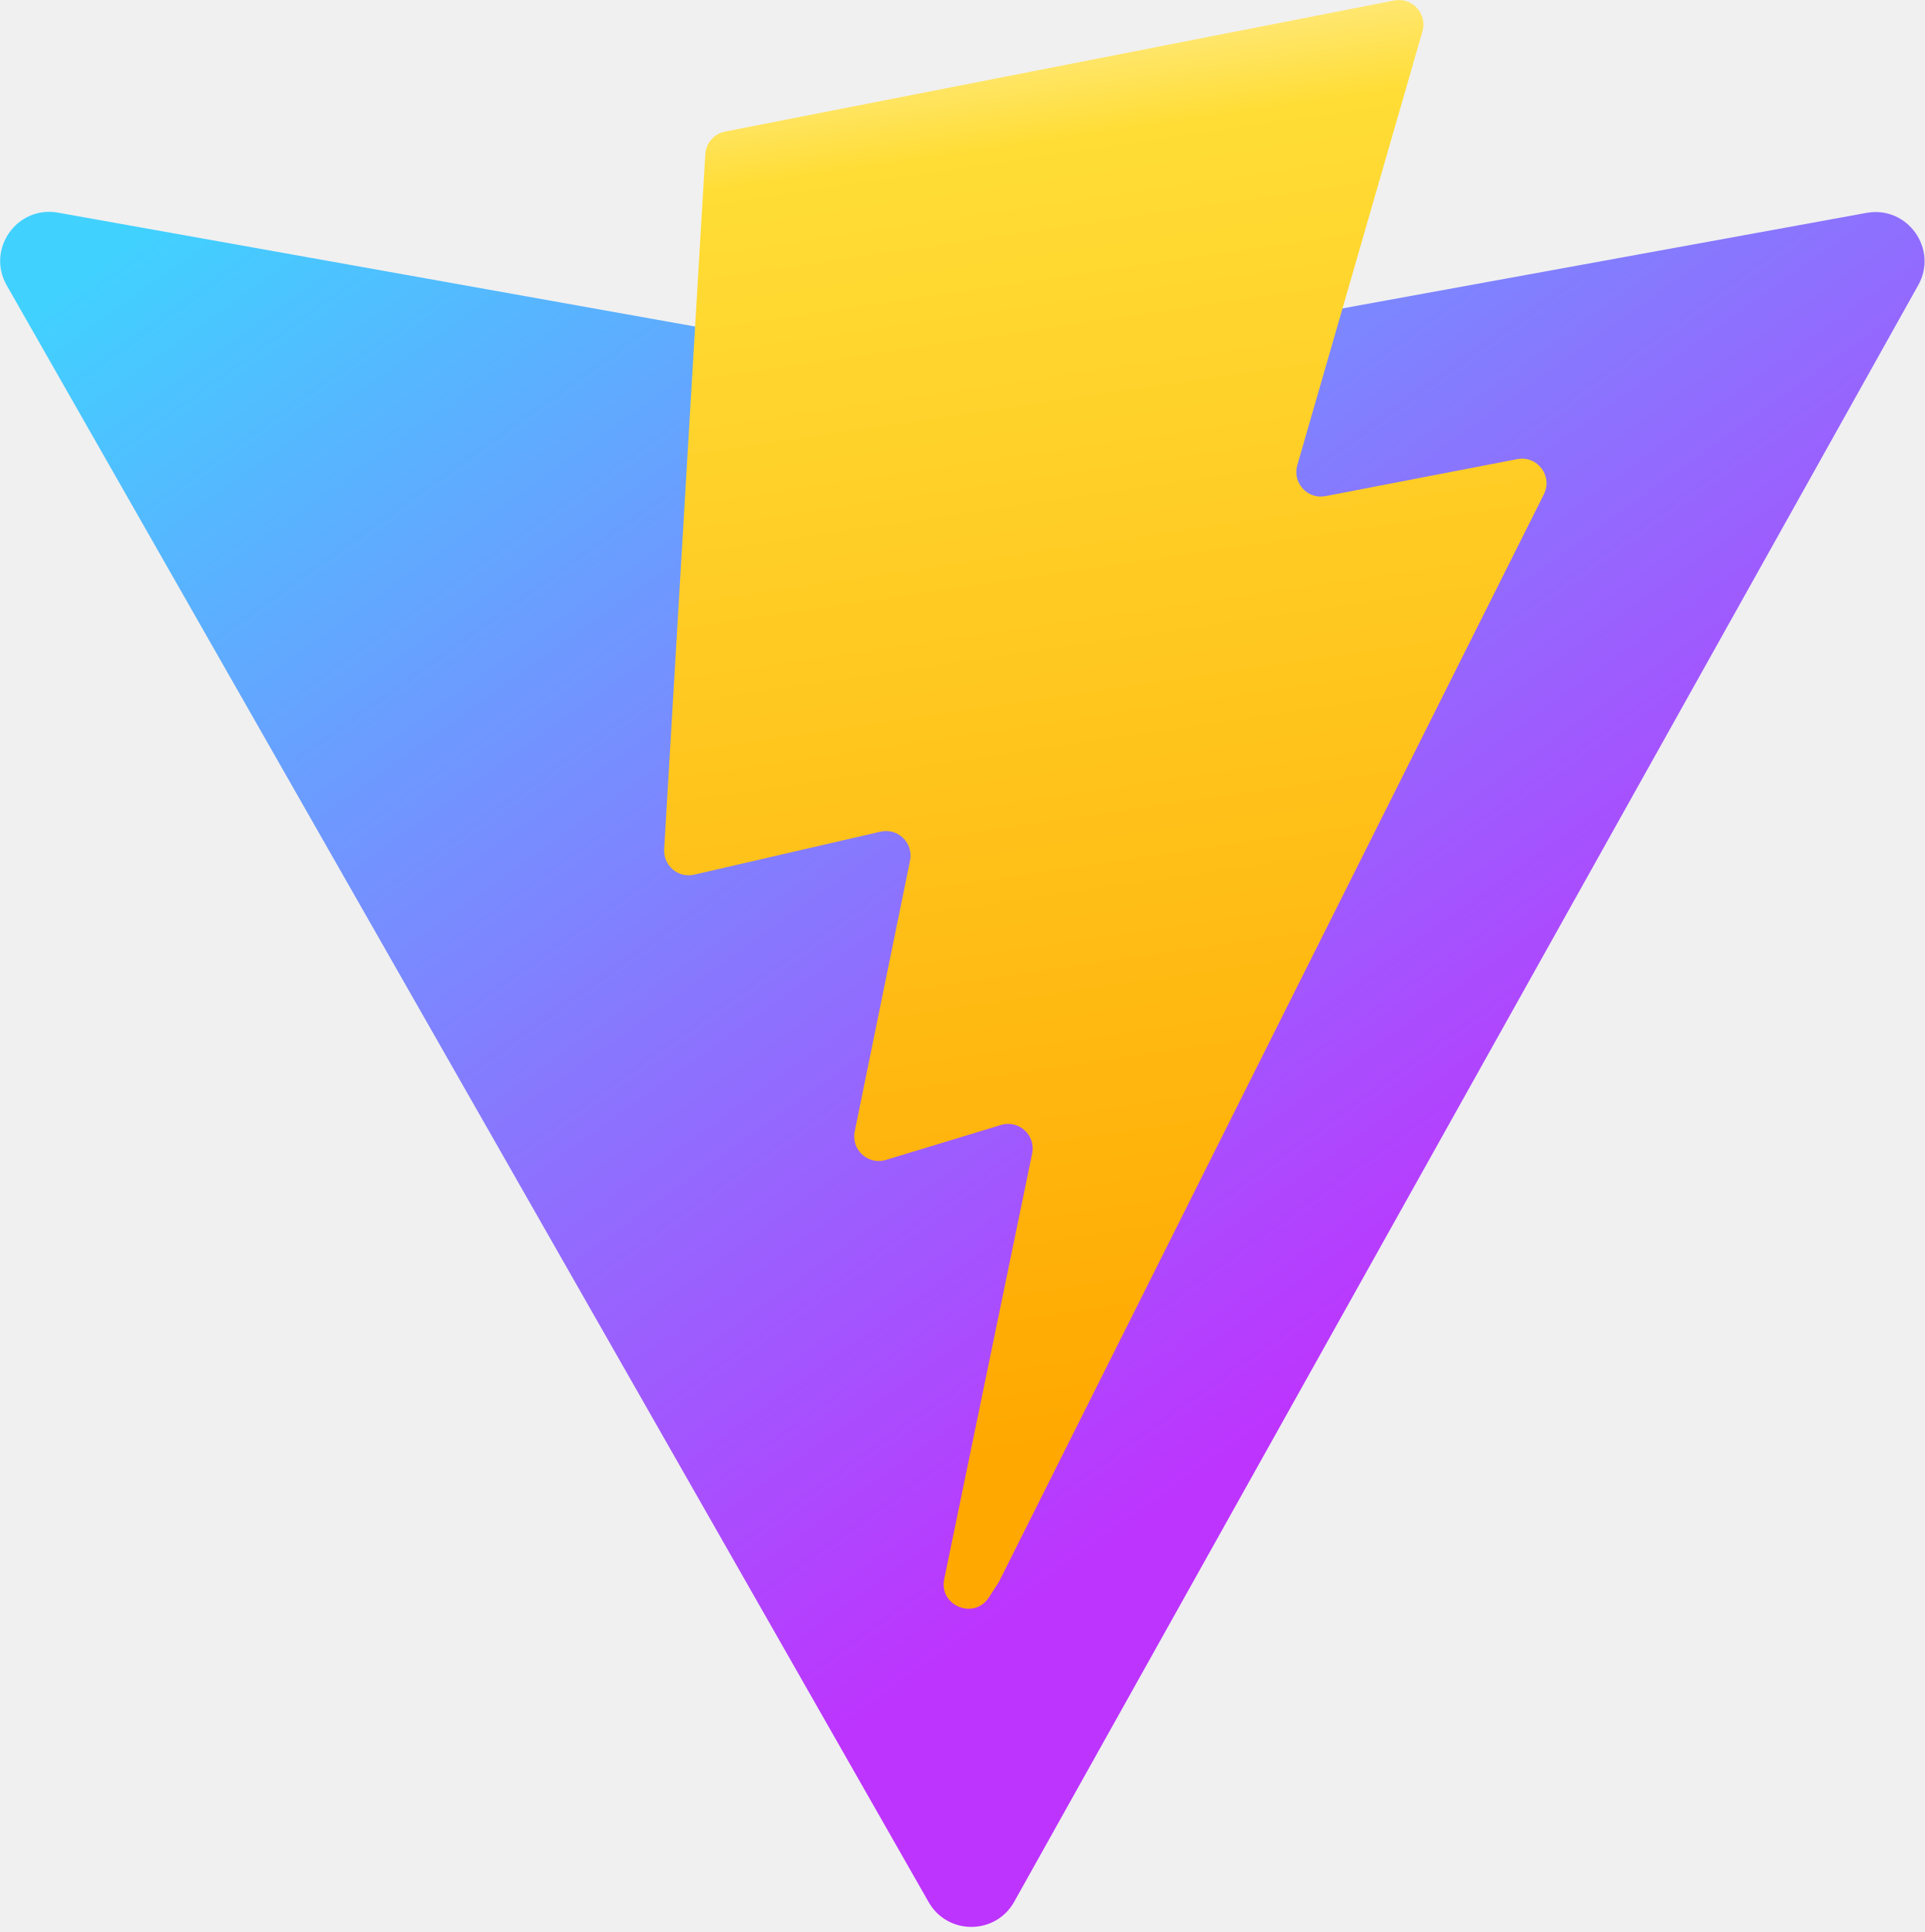
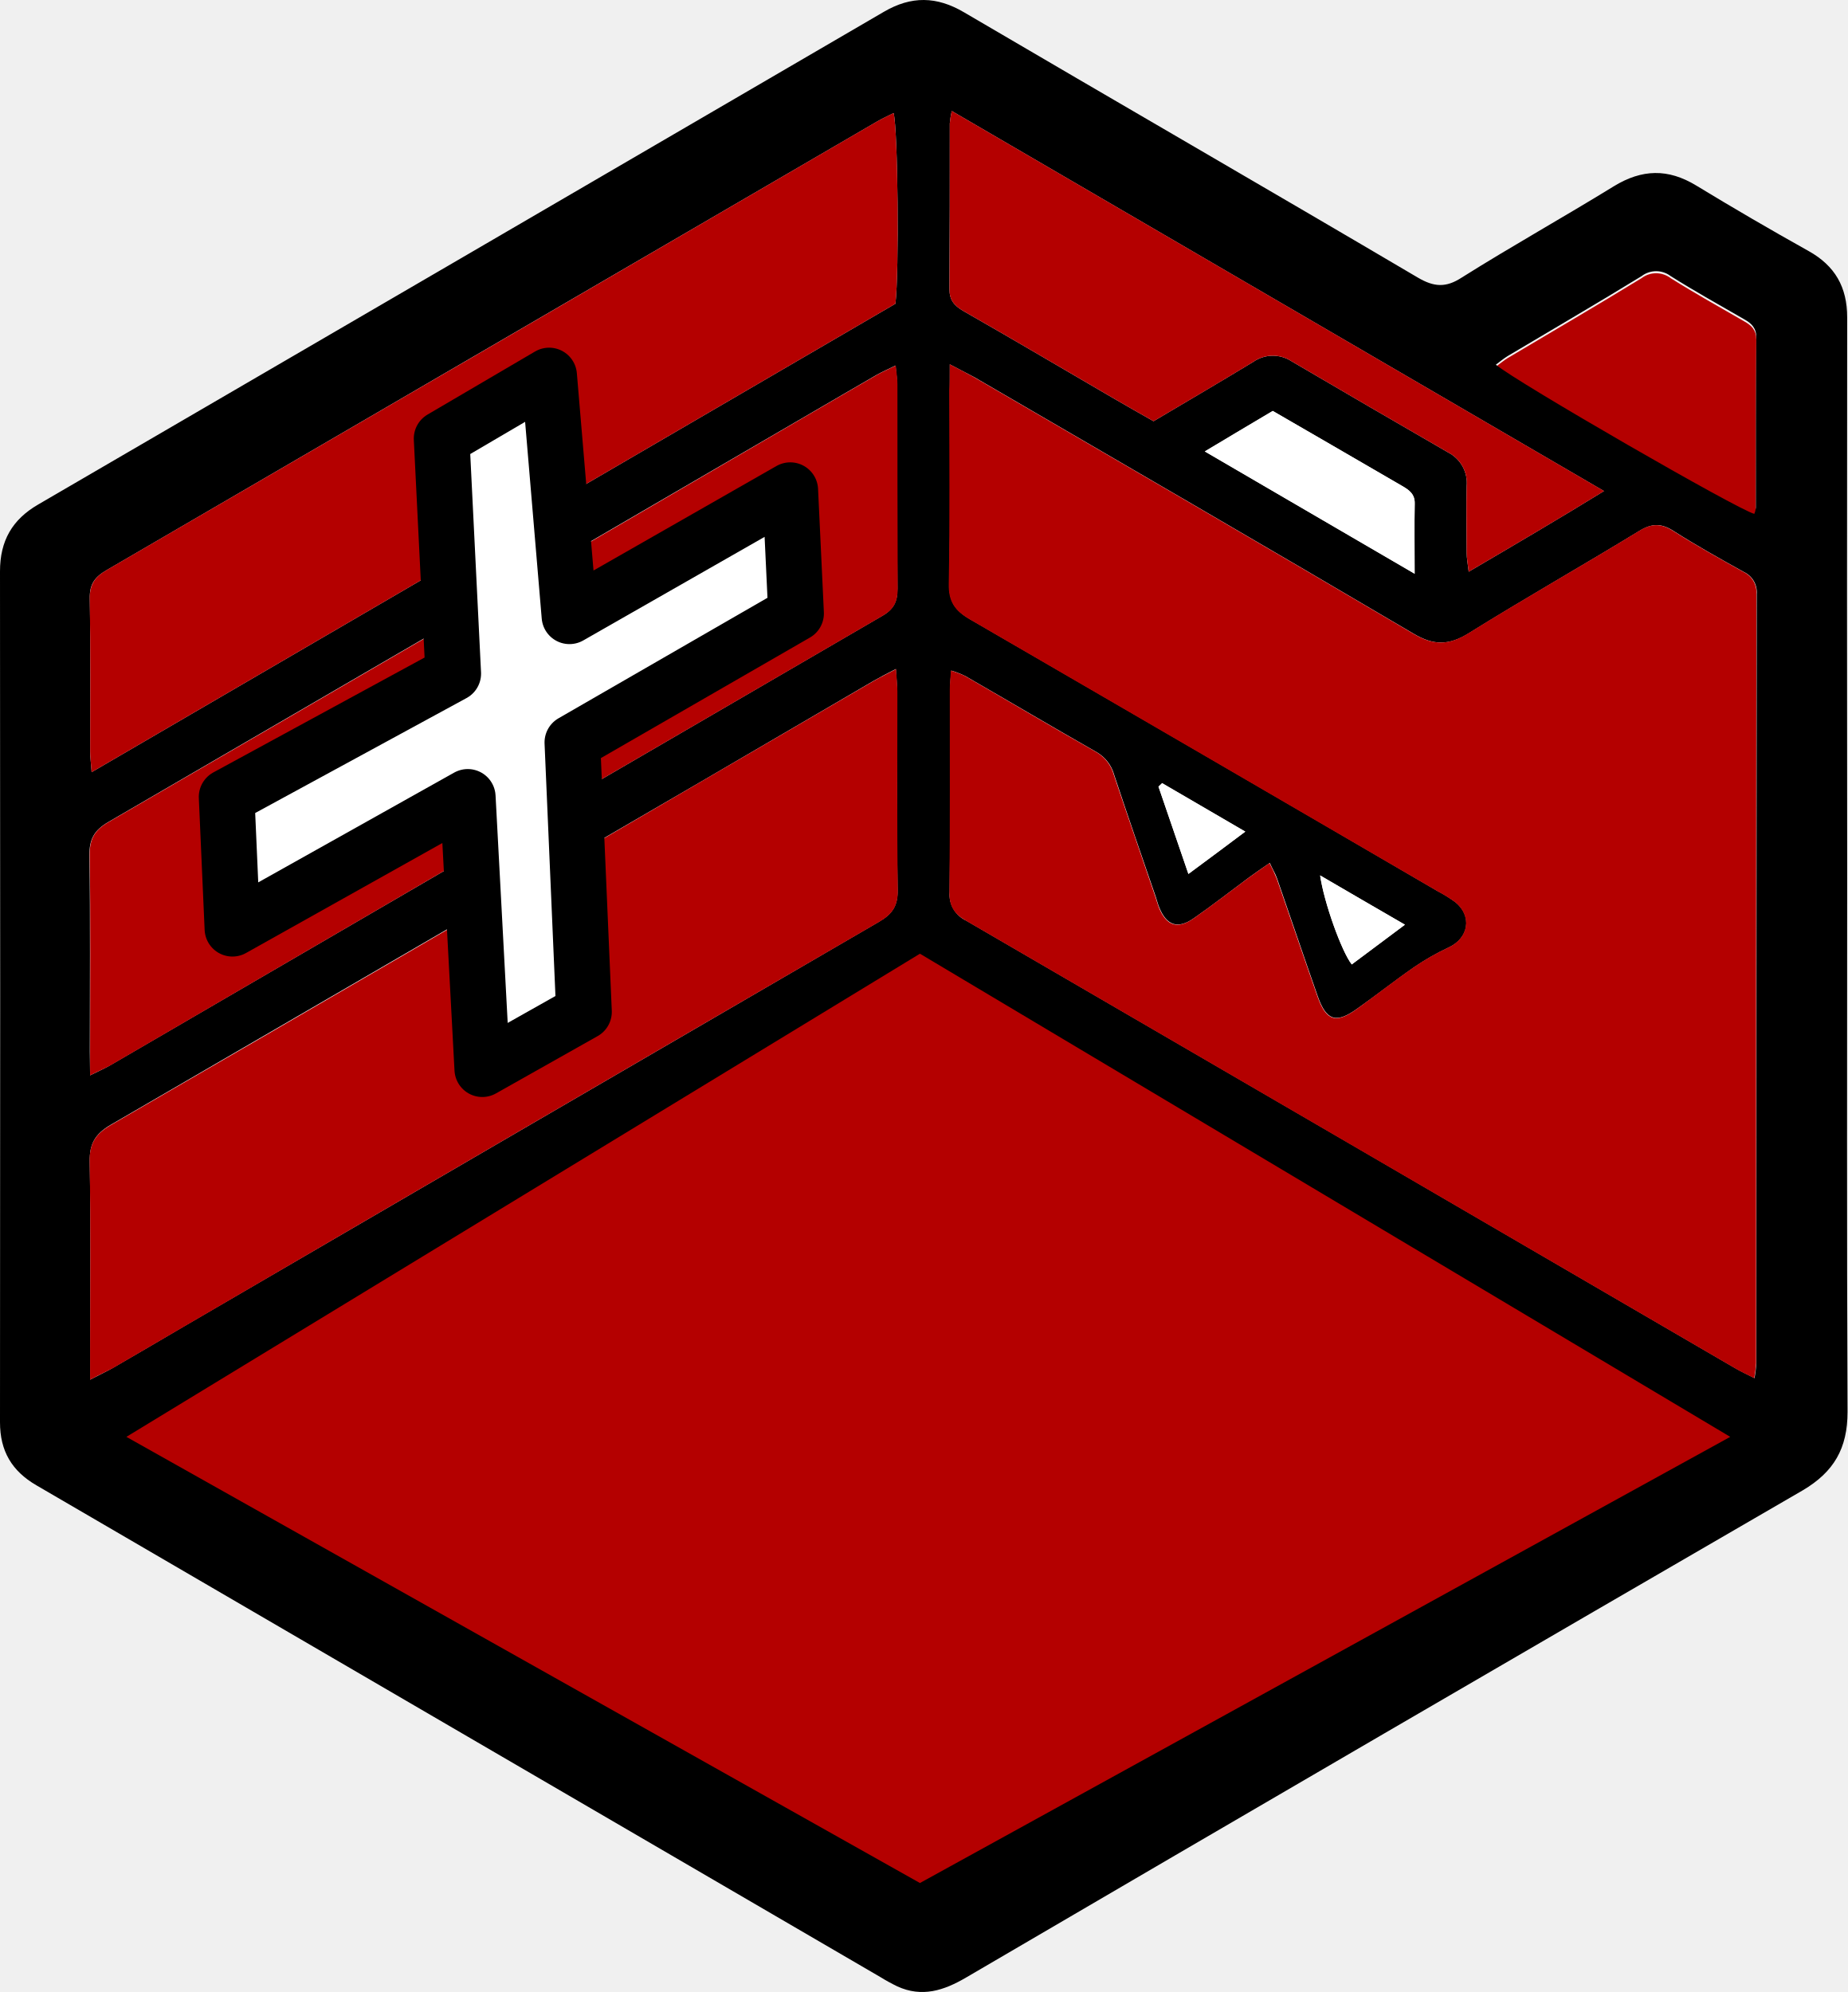
- <svg xmlns="http://www.w3.org/2000/svg" aria-hidden="true" role="img" class="iconify iconify--logos" width="31.88" height="32" preserveAspectRatio="xMidYMid meet" viewBox="0 0 256 257">
-   <defs>
-     <linearGradient id="IconifyId1813088fe1fbc01fb466" x1="-.828%" x2="57.636%" y1="7.652%" y2="78.411%">
-       <stop offset="0%" stop-color="#41D1FF" />
-       <stop offset="100%" stop-color="#BD34FE" />
-     </linearGradient>
-     <linearGradient id="IconifyId1813088fe1fbc01fb467" x1="43.376%" x2="50.316%" y1="2.242%" y2="89.03%">
-       <stop offset="0%" stop-color="#FFEA83" />
-       <stop offset="8.333%" stop-color="#FFDD35" />
-       <stop offset="100%" stop-color="#FFA800" />
-     </linearGradient>
-   </defs>
-   <path fill="url(#IconifyId1813088fe1fbc01fb466)" d="M255.153 37.938L134.897 252.976c-2.483 4.44-8.862 4.466-11.382.048L.875 37.958c-2.746-4.814 1.371-10.646 6.827-9.67l120.385 21.517a6.537 6.537 0 0 0 2.322-.004l117.867-21.483c5.438-.991 9.574 4.796 6.877 9.62Z" />
-   <path fill="url(#IconifyId1813088fe1fbc01fb467)" d="M185.432.063L96.44 17.501a3.268 3.268 0 0 0-2.634 3.014l-5.474 92.456a3.268 3.268 0 0 0 3.997 3.378l24.777-5.718c2.318-.535 4.413 1.507 3.936 3.838l-7.361 36.047c-.495 2.426 1.782 4.5 4.151 3.78l15.304-4.649c2.372-.72 4.652 1.36 4.15 3.788l-11.698 56.621c-.732 3.542 3.979 5.473 5.943 2.437l1.313-2.028l72.516-144.72c1.215-2.423-.88-5.186-3.54-4.672l-25.505 4.922c-2.396.462-4.435-1.77-3.759-4.114l16.646-57.705c.677-2.35-1.37-4.583-3.769-4.113Z" />
+ <svg xmlns="http://www.w3.org/2000/svg" width="166" height="179" viewBox="0 0 166 179" fill="none">
+   <path fill-rule="evenodd" clip-rule="evenodd" d="M134.393 32.958C134.759 32.688 135.091 32.406 135.456 32.182C139.474 29.788 143.512 27.439 147.496 24.994C147.87 24.71 148.328 24.555 148.799 24.555C149.271 24.555 149.729 24.71 150.102 24.994C152.271 26.356 154.502 27.601 156.725 28.883C157.381 29.252 157.805 29.663 157.801 30.522C157.767 35.618 157.772 40.714 157.759 45.81C157.736 45.998 157.689 46.182 157.62 46.358C156.288 46.063 136.271 34.539 134.393 32.958Z" fill="#B40000" />
+   <path fill-rule="evenodd" clip-rule="evenodd" d="M118.612 78.665C118.948 81.064 120.529 85.479 121.453 86.666L126.231 83.097C123.529 81.529 121.151 80.151 118.612 78.665ZM111.888 74.723L104.412 70.365C104.307 70.473 104.198 70.577 104.084 70.681C104.946 73.196 105.807 75.71 106.774 78.524C108.505 77.254 110.069 76.088 111.884 74.731L111.888 74.723ZM127.106 51.546C127.106 49.11 127.076 47.18 127.106 45.255C127.131 44.375 126.58 44.01 125.958 43.653C123.854 42.438 121.753 41.218 119.654 39.992L114.351 36.922C112.35 38.104 110.455 39.241 108.245 40.561C114.632 44.284 120.672 47.803 127.101 51.554L127.106 51.546ZM134.397 32.767C136.275 34.349 156.292 45.886 157.624 46.176C157.692 45.999 157.738 45.815 157.763 45.628C157.763 40.532 157.763 35.432 157.805 30.336C157.805 29.481 157.385 29.066 156.729 28.697C154.506 27.414 152.27 26.169 150.106 24.808C149.733 24.523 149.275 24.369 148.803 24.369C148.332 24.369 147.874 24.523 147.5 24.808C143.516 27.256 139.478 29.601 135.46 31.996C135.09 32.224 134.758 32.506 134.393 32.776L134.397 32.767ZM85.513 9.972C85.432 10.338 85.372 10.708 85.337 11.08C85.337 16.06 85.337 21.011 85.307 25.978C85.307 26.958 85.727 27.46 86.526 27.929C91.082 30.531 95.603 33.203 100.134 35.843C101.289 36.515 102.449 37.17 103.643 37.851C106.677 36.05 109.661 34.307 112.611 32.514C113.109 32.167 113.702 31.976 114.312 31.966C114.922 31.955 115.522 32.126 116.032 32.456C120.716 35.206 125.415 37.942 130.127 40.665C130.674 40.95 131.122 41.389 131.416 41.926C131.71 42.463 131.836 43.074 131.779 43.682C131.733 45.682 131.758 47.678 131.779 49.678C131.779 50.16 131.875 50.637 131.96 51.376C136.078 48.956 139.991 46.666 144.117 44.126L85.513 9.972ZM8.233 69.386L80.453 27.294C80.794 24.43 80.68 11.632 80.289 10.159C79.768 10.425 79.26 10.649 78.776 10.935C55.721 24.364 32.661 37.793 9.594 51.222C8.523 51.845 8.039 52.467 8.065 53.783C8.145 58.347 8.094 62.941 8.102 67.523C8.098 68.004 8.17 68.502 8.233 69.386ZM8.094 123.978C9.019 123.5 9.582 123.235 10.12 122.932C12.28 121.687 14.427 120.417 16.583 119.155C37.377 107.04 58.172 94.934 78.966 82.836C80.155 82.143 80.672 81.421 80.647 79.989C80.567 74.059 80.621 68.12 80.613 62.186C80.613 61.576 80.541 60.962 80.495 60.111C79.655 60.547 79.058 60.854 78.466 61.194L63.063 70.191C45.357 80.494 27.65 90.788 9.943 101.075C8.531 101.904 8.031 102.788 8.06 104.394C8.161 110.067 8.098 115.748 8.098 121.409C8.094 122.135 8.094 122.841 8.094 123.978ZM8.094 96.634C8.935 96.219 9.456 95.987 9.931 95.709C33.042 82.247 56.156 68.79 79.272 55.339C80.31 54.737 80.642 54.044 80.634 52.886C80.588 46.761 80.613 40.627 80.609 34.506C80.609 34.017 80.52 33.535 80.462 32.846C79.793 33.178 79.277 33.398 78.781 33.676C76.839 34.793 74.902 35.934 72.964 37.059C51.91 49.331 30.842 61.594 9.762 73.847C8.472 74.59 8.01 75.395 8.035 76.889C8.119 82.757 8.069 88.629 8.069 94.493L8.094 96.634ZM85.337 32.739V35.058C85.337 40.868 85.4 46.678 85.29 52.488C85.265 54.081 85.853 54.882 87.156 55.642C101.165 63.751 115.166 71.893 129.161 80.068C129.729 80.362 130.273 80.7 130.787 81.081C132.3 82.325 131.968 84.288 130.194 85.122C129.106 85.63 128.062 86.223 127.072 86.899C125.332 88.102 123.672 89.422 121.949 90.633C120.05 91.999 119.18 91.729 118.398 89.517C117.162 85.994 115.969 82.462 114.742 78.927C114.582 78.478 114.321 78.064 114.09 77.537C113.368 78.034 112.788 78.429 112.224 78.844C110.577 80.064 108.959 81.334 107.278 82.5C105.828 83.525 104.811 83.172 104.147 81.512C104.029 81.222 103.95 80.902 103.849 80.595C102.588 76.939 101.327 73.287 100.109 69.627C99.874 68.763 99.303 68.026 98.52 67.577C94.57 65.328 90.657 63.012 86.723 60.742C86.317 60.546 85.896 60.383 85.463 60.256C85.421 60.933 85.362 61.447 85.362 61.945C85.362 68.013 85.395 74.084 85.324 80.147C85.274 80.677 85.391 81.21 85.659 81.672C85.927 82.135 86.332 82.505 86.82 82.732C109.853 96.111 132.87 109.508 155.872 122.924C156.401 123.239 156.969 123.492 157.645 123.841C157.724 123.4 157.778 122.955 157.809 122.509C157.809 99.471 157.819 76.433 157.839 53.393C157.876 52.983 157.785 52.573 157.58 52.216C157.374 51.859 157.062 51.573 156.687 51.397C154.561 50.214 152.434 49.031 150.383 47.72C149.266 47.002 148.417 47.01 147.269 47.72C142.193 50.824 137.007 53.762 131.951 56.912C130.194 57.999 128.824 58.011 127.03 56.953C113.901 49.209 100.722 41.566 87.556 33.9C86.925 33.556 86.307 33.257 85.337 32.739ZM165.966 78.093C165.966 94.356 165.924 110.611 166 126.87C166 130.144 164.781 132.265 161.966 133.925C136.876 148.468 111.818 163.062 86.791 177.706C84.803 178.872 82.832 179.507 80.621 178.494C80.102 178.244 79.598 177.967 79.109 177.664C53.826 162.929 28.546 148.197 3.27 133.468C1.067 132.186 -0.004 130.393 1.23117e-05 127.795C0.022 102.315 0.022 76.829 1.23117e-05 51.338C1.23117e-05 48.595 1.097 46.691 3.425 45.338C28.758 30.589 54.087 15.831 79.411 1.063C81.882 -0.382 84.156 -0.34 86.614 1.104C100.193 9.072 113.83 16.948 127.379 24.937C128.833 25.792 129.9 25.879 131.342 24.937C135.843 22.107 140.486 19.517 145.008 16.733C147.53 15.193 149.871 15.135 152.388 16.662C155.719 18.687 159.091 20.653 162.503 22.559C164.874 23.883 165.971 25.804 165.966 28.53C165.947 45.056 165.947 61.576 165.966 78.093Z" fill="black" />
+   <path fill-rule="evenodd" clip-rule="evenodd" d="M85.337 32.739C86.316 33.257 86.934 33.569 87.531 33.905C100.693 41.57 113.876 49.214 127.001 56.953C128.799 58.011 130.165 58.003 131.922 56.912C136.965 53.766 142.163 50.836 147.244 47.724C148.387 47.018 149.24 47.01 150.358 47.724C152.405 49.031 154.54 50.214 156.662 51.401C157.034 51.58 157.343 51.866 157.548 52.221C157.752 52.577 157.843 52.985 157.809 53.393C157.784 76.435 157.776 99.474 157.784 122.509C157.751 122.955 157.695 123.4 157.616 123.841C156.935 123.492 156.355 123.239 155.847 122.928C132.831 109.524 109.814 96.126 86.795 82.736C85.719 82.114 85.282 81.433 85.299 80.151C85.37 74.088 85.328 68.017 85.337 61.95C85.337 61.447 85.391 60.937 85.438 60.261C85.871 60.387 86.292 60.548 86.698 60.742C90.632 63.012 94.54 65.34 98.491 67.577C99.279 68.033 99.851 68.779 100.083 69.652C101.306 73.316 102.576 76.96 103.82 80.62C103.925 80.927 104.004 81.242 104.118 81.537C104.786 83.197 105.799 83.546 107.253 82.525C108.934 81.342 110.552 80.089 112.199 78.869C112.763 78.454 113.338 78.064 114.061 77.557C114.303 78.01 114.52 78.476 114.712 78.952C115.94 82.479 117.133 86.006 118.373 89.538C119.155 91.754 120.033 92.028 121.924 90.658C123.643 89.413 125.307 88.102 127.043 86.903C128.032 86.226 129.076 85.632 130.165 85.127C131.943 84.297 132.266 82.321 130.762 81.081C130.242 80.708 129.697 80.371 129.131 80.072C115.123 71.916 101.114 63.773 87.106 55.642C85.808 54.886 85.215 54.081 85.244 52.492C85.349 46.682 85.286 40.872 85.286 35.062C85.337 34.423 85.337 33.784 85.337 32.739Z" fill="#B40000" />
+   <path fill-rule="evenodd" clip-rule="evenodd" d="M8.094 96.634V94.492C8.094 88.633 8.149 82.757 8.061 76.893C8.035 75.403 8.481 74.598 9.788 73.851C30.876 61.612 51.943 49.349 72.99 37.062C74.927 35.938 76.864 34.797 78.806 33.68C79.281 33.406 79.802 33.187 80.487 32.85C80.554 33.527 80.634 34.008 80.634 34.51C80.634 40.636 80.634 46.765 80.659 52.89C80.659 54.048 80.336 54.741 79.298 55.338C56.167 68.776 33.053 82.234 9.956 95.712C9.456 95.986 8.943 96.202 8.094 96.634Z" fill="#B40000" />
+   <path fill-rule="evenodd" clip-rule="evenodd" d="M8.094 123.978V121.442C8.094 115.769 8.157 110.088 8.056 104.428C8.027 102.801 8.523 101.938 9.939 101.108C27.66 90.849 45.367 80.545 63.063 70.195C68.199 67.194 73.338 64.196 78.482 61.203C79.079 60.862 79.684 60.564 80.512 60.124C80.562 60.954 80.63 61.576 80.63 62.199C80.63 68.129 80.584 74.067 80.668 79.998C80.689 81.425 80.172 82.151 78.987 82.84C58.181 94.919 37.386 107.028 16.6 119.168C14.448 120.43 12.295 121.687 10.141 122.94C9.577 123.235 9.018 123.484 8.094 123.978Z" fill="#B40000" />
+   <path fill-rule="evenodd" clip-rule="evenodd" d="M8.233 69.386C8.17 68.498 8.102 68.004 8.102 67.519C8.102 62.954 8.144 58.352 8.065 53.779C8.065 52.48 8.531 51.84 9.594 51.218C32.663 37.806 55.724 24.377 78.776 10.931C79.26 10.649 79.772 10.416 80.289 10.155C80.68 11.632 80.794 24.431 80.453 27.294C56.541 41.233 32.548 55.218 8.233 69.386Z" fill="#B40000" />
+   <path fill-rule="evenodd" clip-rule="evenodd" d="M85.513 9.972L144.122 44.125C139.995 46.665 136.082 48.956 131.96 51.375C131.876 50.632 131.787 50.155 131.779 49.678C131.779 47.678 131.737 45.682 131.779 43.677C131.836 43.07 131.709 42.46 131.415 41.924C131.121 41.388 130.673 40.95 130.127 40.665C125.42 37.948 120.722 35.212 116.032 32.456C115.523 32.123 114.923 31.951 114.312 31.961C113.702 31.971 113.108 32.164 112.611 32.514C109.669 34.307 106.681 36.05 103.643 37.851C102.449 37.17 101.285 36.515 100.134 35.842C95.603 33.203 91.082 30.531 86.526 27.929C85.723 27.46 85.303 26.958 85.307 25.978C85.349 20.998 85.328 16.043 85.337 11.08C85.372 10.708 85.431 10.338 85.513 9.972Z" fill="#B40000" />
+   <path fill-rule="evenodd" clip-rule="evenodd" d="M127.101 51.554L108.253 40.569C110.463 39.249 112.359 38.112 114.359 36.93L119.663 40.001C121.764 41.225 123.865 42.445 125.967 43.661C126.589 44.022 127.139 44.383 127.114 45.263C127.072 47.188 127.101 49.118 127.101 51.554Z" fill="white" />
+   <path fill-rule="evenodd" clip-rule="evenodd" d="M111.884 74.731C110.073 76.088 108.522 77.254 106.778 78.541C105.811 75.723 104.954 73.212 104.093 70.698L104.416 70.382L111.884 74.731Z" fill="white" />
+   <path fill-rule="evenodd" clip-rule="evenodd" d="M118.612 78.665C121.134 80.143 123.529 81.52 126.231 83.089C124.454 84.413 122.953 85.542 121.453 86.662C120.533 85.488 118.957 81.076 118.612 78.665Z" fill="white" />
+   <path d="M11.355 129.115L82.655 85.699L155.46 129.115L82.655 169.207L11.355 129.115Z" fill="#B40000" />
+   <path d="M49.338 33.743L39.679 39.409L40.723 60.531L20.362 71.607L20.884 83.455L42.028 71.607L43.334 96.076L52.47 90.925L51.426 66.713L71.526 55.122L71.004 44.046L51.165 55.379L49.338 33.743Z" fill="white" stroke="black" stroke-width="5" stroke-linejoin="round" />
</svg>
